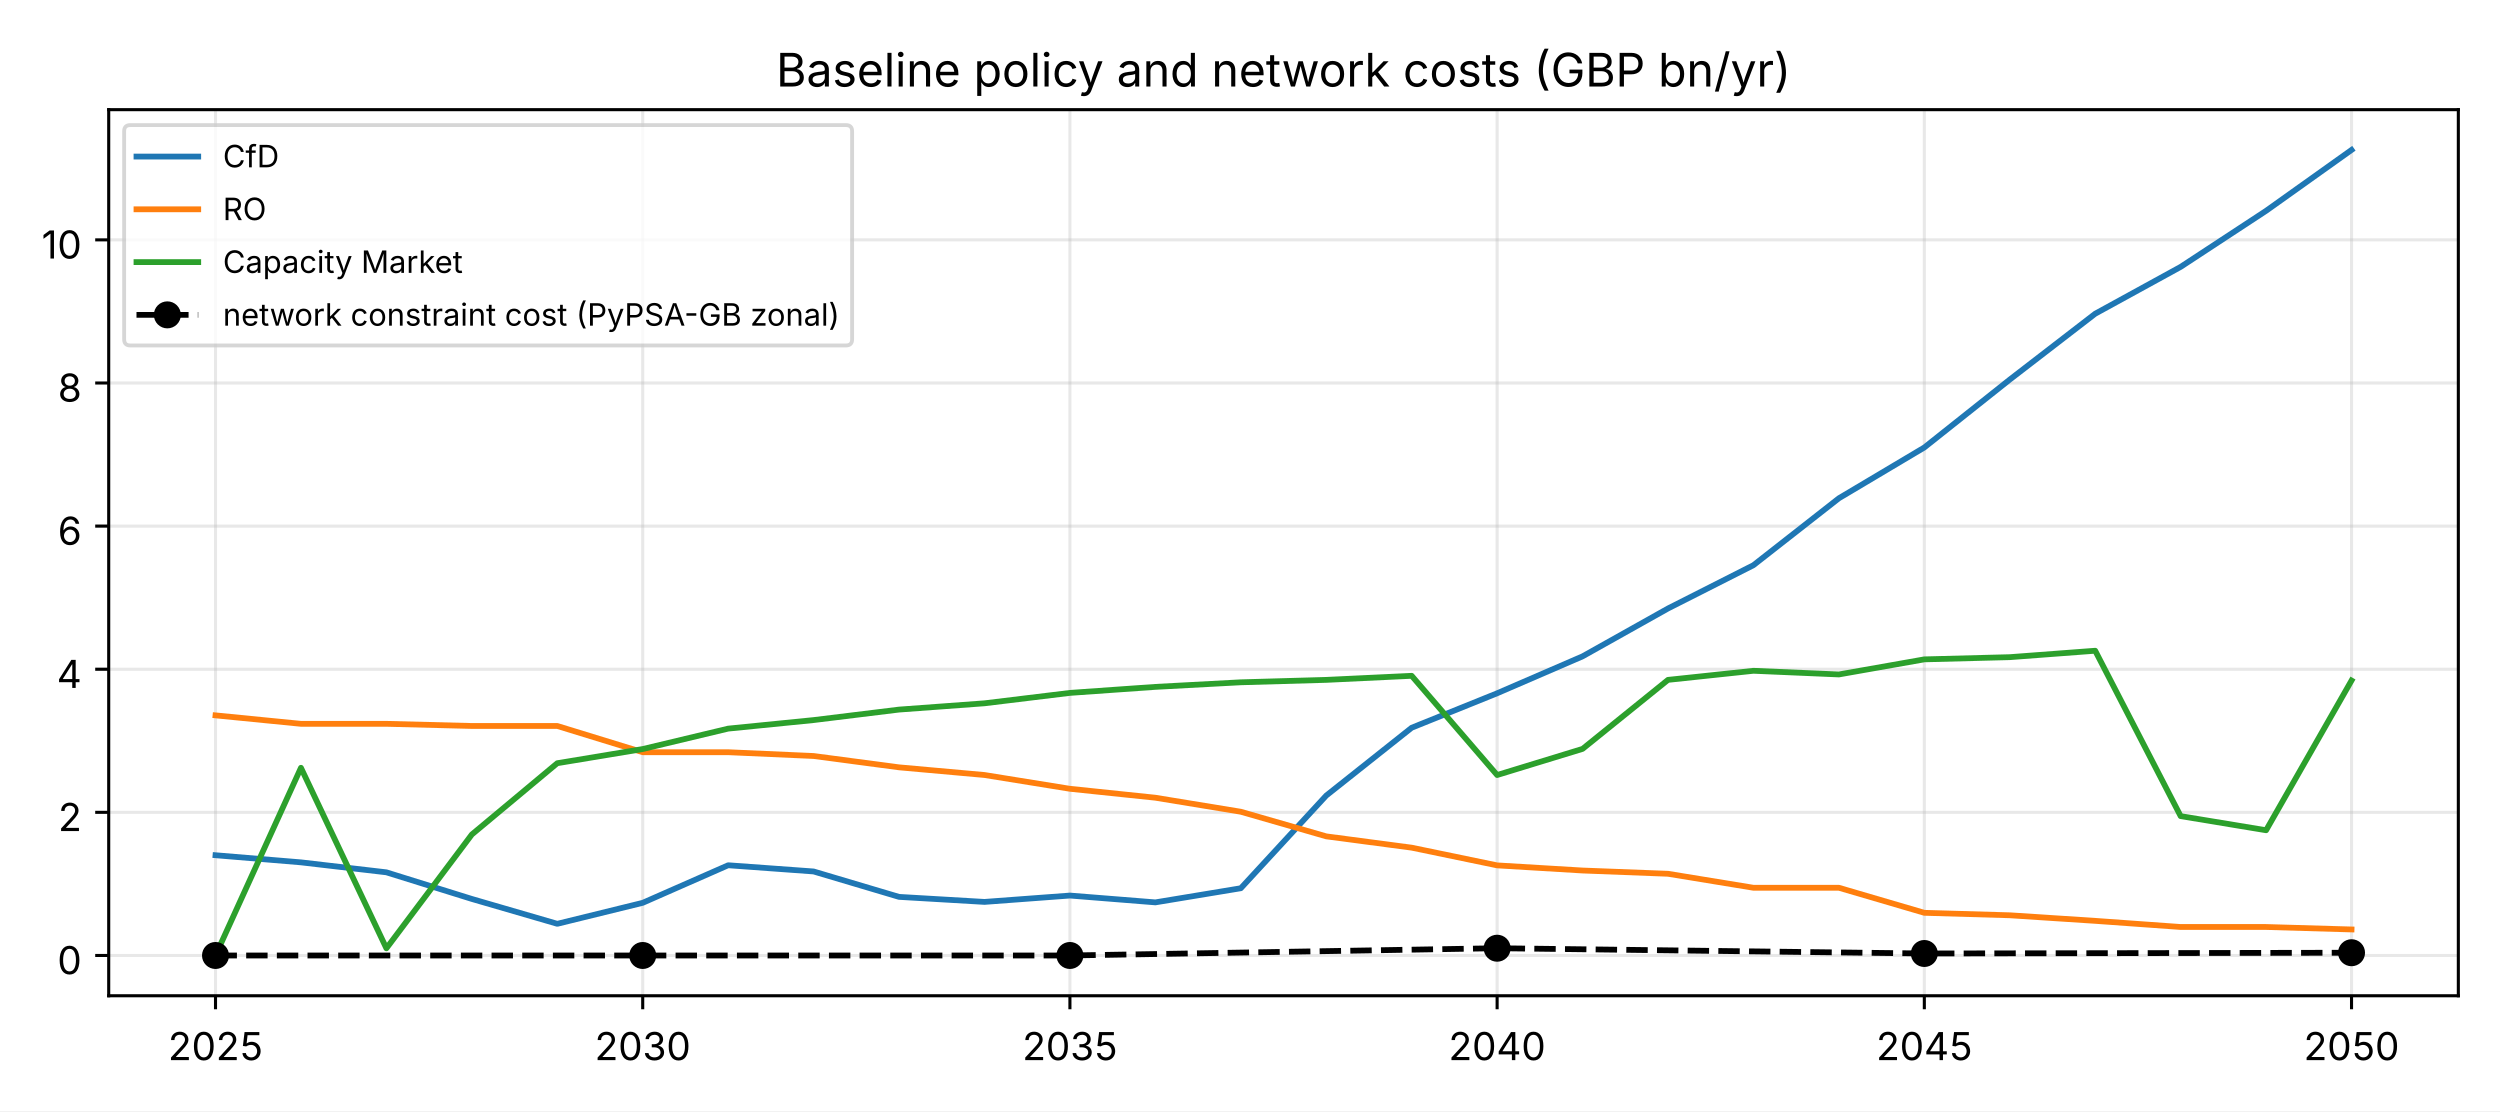
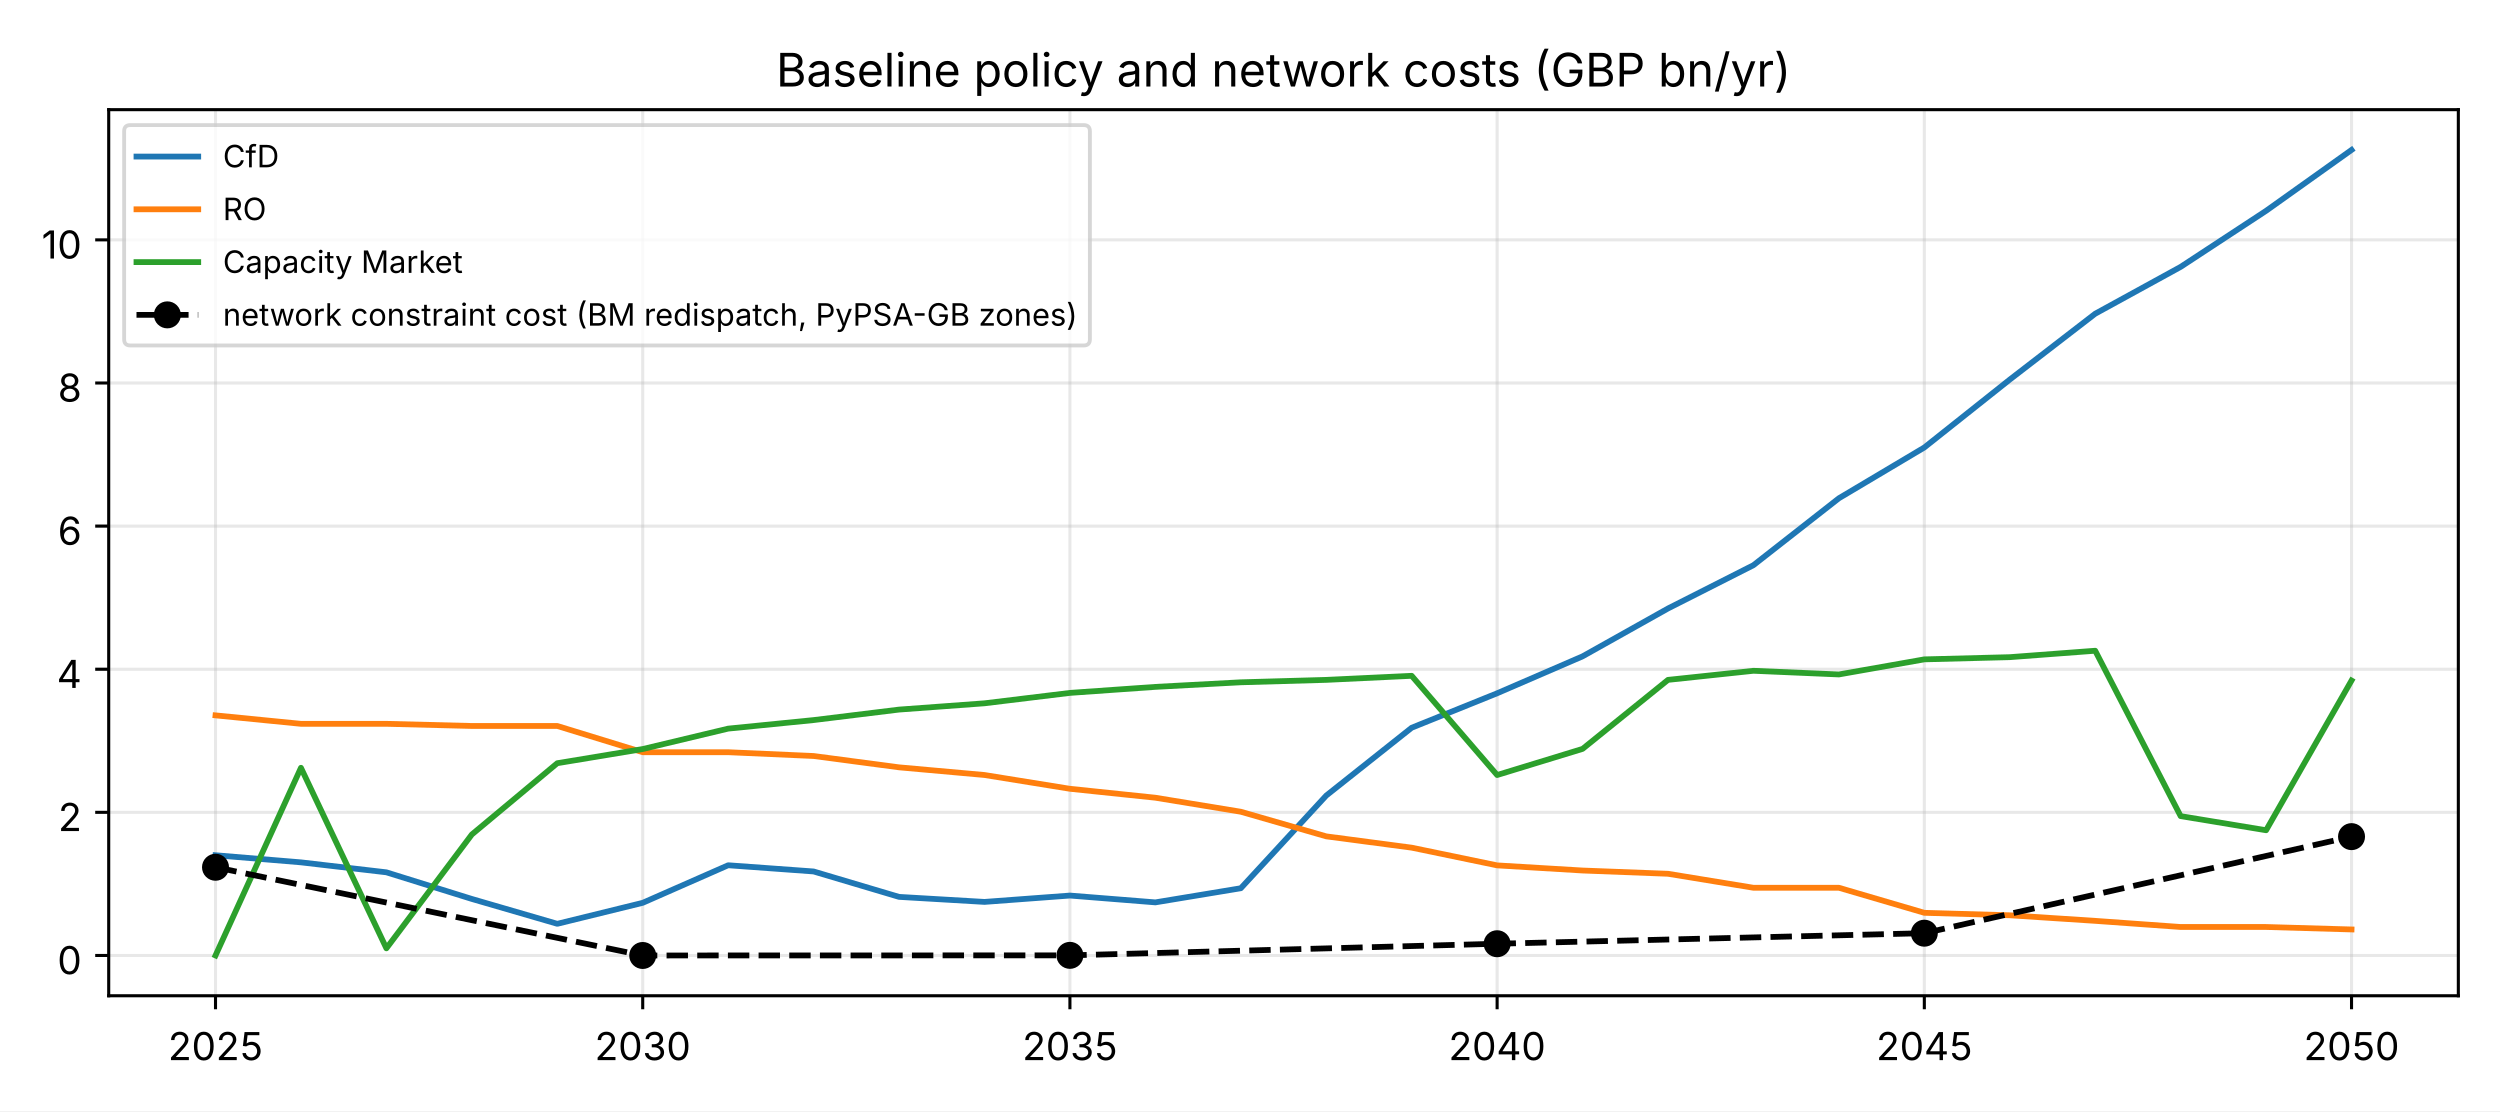
<svg xmlns="http://www.w3.org/2000/svg" xmlns:xlink="http://www.w3.org/1999/xlink" width="648pt" height="288pt" viewBox="0 0 648 288" version="1.1">
  <defs>
    <style type="text/css">*{stroke-linejoin: round; stroke-linecap: butt}</style>
  </defs>
  <g id="figure_1">
    <g id="patch_1">
      <path d="M 0 288  L 648 288  L 648 0  L 0 0  z " style="fill: #ffffff" />
    </g>
    <g id="axes_1">
      <g id="patch_2">
        <path d="M 28.178 258.1  L 637.2 258.1  L 637.2 28.425  L 28.178 28.425  z " style="fill: #ffffff" />
      </g>
      <g id="matplotlib.axis_1">
        <g id="xtick_1">
          <g id="line2d_1">
-             <path d="M 55.861 258.1  L 55.861 28.425  " clip-path="url(#p073584d813)" style="fill: none; stroke: #b0b0b0; stroke-opacity: 0.3; stroke-width: 0.8; stroke-linecap: square" />
+             <path d="M 55.861 258.1  L 55.861 28.425  " clip-path="url(#p0000a52ff1)" style="fill: none; stroke: #b0b0b0; stroke-opacity: 0.3; stroke-width: 0.8; stroke-linecap: square" />
          </g>
          <g id="line2d_2">
            <defs>
-               <path id="mc306cc731c" d="M 0 0  L 0 3.5  " style="stroke: #000000; stroke-width: 0.8" />
-             </defs>
-             <g>
-               <use xlink:href="#mc306cc731c" x="55.861" y="258.1" style="stroke: #000000; stroke-width: 0.8" />
+               <path id="mfc94b8d905" d="M 0 0  L 0 3.5  " style="stroke: #000000; stroke-width: 0.8" />
+             </defs>
+             <g>
+               <use xlink:href="#mfc94b8d905" x="55.861" y="258.1" style="stroke: #000000; stroke-width: 0.8" />
            </g>
          </g>
          <g id="text_1">
            <g transform="translate(43.56797 274.7879) scale(0.1 -0.1)">
              <defs>
                <path id="Inter-Regular-541" d="M 481 0  L 3447 0  L 3447 522  L 1300 522  L 1300 559  L 2319 1644  C 3141 2519 3369 2916 3369 3419  C 3369 4147 2778 4719 1947 4719  C 1119 4719 494 4159 494 3334  L 1063 3334  C 1063 3859 1400 4203 1931 4203  C 2428 4203 2806 3900 2806 3413  C 2806 2984 2544 2666 2028 2106  L 481 428  L 481 0  z " transform="scale(0.015625)" />
                <path id="Inter-Regular-53f" d="M 2019 -63  C 3059 -63 3656 809 3656 2325  C 3656 3834 3050 4719 2019 4719  C 988 4719 381 3834 381 2325  C 381 806 981 -63 2019 -63  z M 2019 456  C 1338 456 953 1144 953 2325  C 953 3509 1338 4203 2019 4203  C 2700 4203 3084 3513 3084 2325  C 3084 1144 2700 456 2019 456  z " transform="scale(0.015625)" />
                <path id="Inter-Regular-545" d="M 1956 -63  C 2853 -63 3509 594 3509 1488  C 3509 2388 2881 3047 2028 3047  C 1706 3047 1397 2934 1206 2775  L 1181 2775  L 1341 4134  L 3291 4134  L 3291 4656  L 841 4656  L 566 2350  L 1122 2281  C 1306 2422 1631 2525 1919 2525  C 2503 2525 2928 2078 2928 1478  C 2928 888 2519 459 1956 459  C 1488 459 1106 759 1069 1175  L 494 1175  C 525 463 1138 -63 1956 -63  z " transform="scale(0.015625)" />
              </defs>
              <use xlink:href="#Inter-Regular-541" />
              <use xlink:href="#Inter-Regular-53f" transform="translate(60.98438 0)" />
              <use xlink:href="#Inter-Regular-541" transform="translate(124.0781 0)" />
              <use xlink:href="#Inter-Regular-545" transform="translate(185.0625 0)" />
            </g>
          </g>
        </g>
        <g id="xtick_2">
          <g id="line2d_3">
-             <path d="M 166.592 258.1  L 166.592 28.425  " clip-path="url(#p073584d813)" style="fill: none; stroke: #b0b0b0; stroke-opacity: 0.3; stroke-width: 0.8; stroke-linecap: square" />
+             <path d="M 166.592 258.1  L 166.592 28.425  " clip-path="url(#p0000a52ff1)" style="fill: none; stroke: #b0b0b0; stroke-opacity: 0.3; stroke-width: 0.8; stroke-linecap: square" />
          </g>
          <g id="line2d_4">
            <g>
-               <use xlink:href="#mc306cc731c" x="166.592" y="258.1" style="stroke: #000000; stroke-width: 0.8" />
+               <use xlink:href="#mfc94b8d905" x="166.592" y="258.1" style="stroke: #000000; stroke-width: 0.8" />
            </g>
          </g>
          <g id="text_2">
            <g transform="translate(154.1453 274.7879) scale(0.1 -0.1)">
              <defs>
                <path id="Inter-Regular-543" d="M 1984 -63  C 2897 -63 3572 503 3572 1266  C 3572 1853 3225 2284 2631 2381  L 2631 2419  C 3106 2559 3403 2944 3403 3469  C 3403 4131 2872 4719 2003 4719  C 1184 4719 516 4216 491 3484  L 1063 3484  C 1081 3938 1516 4203 1991 4203  C 2497 4203 2822 3900 2822 3438  C 2822 2956 2447 2644 1903 2644  L 1525 2644  L 1525 2128  L 1903 2128  C 2594 2128 2984 1775 2984 1272  C 2984 788 2559 459 1975 459  C 1444 459 1025 731 991 1175  L 391 1175  C 422 438 1072 -63 1984 -63  z " transform="scale(0.015625)" />
              </defs>
              <use xlink:href="#Inter-Regular-541" />
              <use xlink:href="#Inter-Regular-53f" transform="translate(60.98438 0)" />
              <use xlink:href="#Inter-Regular-543" transform="translate(124.0781 0)" />
              <use xlink:href="#Inter-Regular-53f" transform="translate(185.8438 0)" />
            </g>
          </g>
        </g>
        <g id="xtick_3">
          <g id="line2d_5">
-             <path d="M 277.323 258.1  L 277.323 28.425  " clip-path="url(#p073584d813)" style="fill: none; stroke: #b0b0b0; stroke-opacity: 0.3; stroke-width: 0.8; stroke-linecap: square" />
+             <path d="M 277.323 258.1  L 277.323 28.425  " clip-path="url(#p0000a52ff1)" style="fill: none; stroke: #b0b0b0; stroke-opacity: 0.3; stroke-width: 0.8; stroke-linecap: square" />
          </g>
          <g id="line2d_6">
            <g>
-               <use xlink:href="#mc306cc731c" x="277.323" y="258.1" style="stroke: #000000; stroke-width: 0.8" />
+               <use xlink:href="#mfc94b8d905" x="277.323" y="258.1" style="stroke: #000000; stroke-width: 0.8" />
            </g>
          </g>
          <g id="text_3">
            <g transform="translate(264.9914 274.7879) scale(0.1 -0.1)">
              <use xlink:href="#Inter-Regular-541" />
              <use xlink:href="#Inter-Regular-53f" transform="translate(60.98438 0)" />
              <use xlink:href="#Inter-Regular-543" transform="translate(124.0781 0)" />
              <use xlink:href="#Inter-Regular-545" transform="translate(185.8438 0)" />
            </g>
          </g>
        </g>
        <g id="xtick_4">
          <g id="line2d_7">
-             <path d="M 388.055 258.1  L 388.055 28.425  " clip-path="url(#p073584d813)" style="fill: none; stroke: #b0b0b0; stroke-opacity: 0.3; stroke-width: 0.8; stroke-linecap: square" />
+             <path d="M 388.055 258.1  L 388.055 28.425  " clip-path="url(#p0000a52ff1)" style="fill: none; stroke: #b0b0b0; stroke-opacity: 0.3; stroke-width: 0.8; stroke-linecap: square" />
          </g>
          <g id="line2d_8">
            <g>
-               <use xlink:href="#mc306cc731c" x="388.055" y="258.1" style="stroke: #000000; stroke-width: 0.8" />
+               <use xlink:href="#mfc94b8d905" x="388.055" y="258.1" style="stroke: #000000; stroke-width: 0.8" />
            </g>
          </g>
          <g id="text_4">
            <g transform="translate(375.4664 274.7879) scale(0.1 -0.1)">
              <defs>
                <path id="Inter-Regular-544" d="M 375 947  L 2566 947  L 2566 0  L 3134 0  L 3134 947  L 3766 947  L 3766 1469  L 3134 1469  L 3134 4656  L 2413 4656  L 375 1431  L 375 947  z M 2569 1469  L 1009 1469  L 1009 1506  L 2531 3913  L 2569 3913  L 2569 1469  z " transform="scale(0.015625)" />
              </defs>
              <use xlink:href="#Inter-Regular-541" />
              <use xlink:href="#Inter-Regular-53f" transform="translate(60.98438 0)" />
              <use xlink:href="#Inter-Regular-544" transform="translate(124.0781 0)" />
              <use xlink:href="#Inter-Regular-53f" transform="translate(188.6719 0)" />
            </g>
          </g>
        </g>
        <g id="xtick_5">
          <g id="line2d_9">
-             <path d="M 498.786 258.1  L 498.786 28.425  " clip-path="url(#p073584d813)" style="fill: none; stroke: #b0b0b0; stroke-opacity: 0.3; stroke-width: 0.8; stroke-linecap: square" />
+             <path d="M 498.786 258.1  L 498.786 28.425  " clip-path="url(#p0000a52ff1)" style="fill: none; stroke: #b0b0b0; stroke-opacity: 0.3; stroke-width: 0.8; stroke-linecap: square" />
          </g>
          <g id="line2d_10">
            <g>
-               <use xlink:href="#mc306cc731c" x="498.786" y="258.1" style="stroke: #000000; stroke-width: 0.8" />
+               <use xlink:href="#mfc94b8d905" x="498.786" y="258.1" style="stroke: #000000; stroke-width: 0.8" />
            </g>
          </g>
          <g id="text_5">
            <g transform="translate(486.3125 274.7879) scale(0.1 -0.1)">
              <use xlink:href="#Inter-Regular-541" />
              <use xlink:href="#Inter-Regular-53f" transform="translate(60.98438 0)" />
              <use xlink:href="#Inter-Regular-544" transform="translate(124.0781 0)" />
              <use xlink:href="#Inter-Regular-545" transform="translate(188.6719 0)" />
            </g>
          </g>
        </g>
        <g id="xtick_6">
          <g id="line2d_11">
-             <path d="M 609.517 258.1  L 609.517 28.425  " clip-path="url(#p073584d813)" style="fill: none; stroke: #b0b0b0; stroke-opacity: 0.3; stroke-width: 0.8; stroke-linecap: square" />
+             <path d="M 609.517 258.1  L 609.517 28.425  " clip-path="url(#p0000a52ff1)" style="fill: none; stroke: #b0b0b0; stroke-opacity: 0.3; stroke-width: 0.8; stroke-linecap: square" />
          </g>
          <g id="line2d_12">
            <g>
-               <use xlink:href="#mc306cc731c" x="609.517" y="258.1" style="stroke: #000000; stroke-width: 0.8" />
+               <use xlink:href="#mfc94b8d905" x="609.517" y="258.1" style="stroke: #000000; stroke-width: 0.8" />
            </g>
          </g>
          <g id="text_6">
            <g transform="translate(597.1187 274.7879) scale(0.1 -0.1)">
              <use xlink:href="#Inter-Regular-541" />
              <use xlink:href="#Inter-Regular-53f" transform="translate(60.98438 0)" />
              <use xlink:href="#Inter-Regular-545" transform="translate(124.0781 0)" />
              <use xlink:href="#Inter-Regular-53f" transform="translate(184.875 0)" />
            </g>
          </g>
        </g>
      </g>
      <g id="matplotlib.axis_2">
        <g id="ytick_1">
          <g id="line2d_13">
-             <path d="M 28.178 247.661  L 637.2 247.661  " clip-path="url(#p073584d813)" style="fill: none; stroke: #b0b0b0; stroke-opacity: 0.3; stroke-width: 0.8; stroke-linecap: square" />
+             <path d="M 28.178 247.661  L 637.2 247.661  " clip-path="url(#p0000a52ff1)" style="fill: none; stroke: #b0b0b0; stroke-opacity: 0.3; stroke-width: 0.8; stroke-linecap: square" />
          </g>
          <g id="line2d_14">
            <defs>
-               <path id="mdaa71dd3d9" d="M 0 0  L -3.5 0  " style="stroke: #000000; stroke-width: 0.8" />
-             </defs>
-             <g>
-               <use xlink:href="#mdaa71dd3d9" x="28.178" y="247.661" style="stroke: #000000; stroke-width: 0.8" />
+               <path id="mfb0903b634" d="M 0 0  L -3.5 0  " style="stroke: #000000; stroke-width: 0.8" />
+             </defs>
+             <g>
+               <use xlink:href="#mfb0903b634" x="28.178" y="247.661" style="stroke: #000000; stroke-width: 0.8" />
            </g>
          </g>
          <g id="text_7">
            <g transform="translate(14.86875 252.5043) scale(0.1 -0.1)">
              <use xlink:href="#Inter-Regular-53f" />
            </g>
          </g>
        </g>
        <g id="ytick_2">
          <g id="line2d_15">
-             <path d="M 28.178 210.563  L 637.2 210.563  " clip-path="url(#p073584d813)" style="fill: none; stroke: #b0b0b0; stroke-opacity: 0.3; stroke-width: 0.8; stroke-linecap: square" />
+             <path d="M 28.178 210.563  L 637.2 210.563  " clip-path="url(#p0000a52ff1)" style="fill: none; stroke: #b0b0b0; stroke-opacity: 0.3; stroke-width: 0.8; stroke-linecap: square" />
          </g>
          <g id="line2d_16">
            <g>
-               <use xlink:href="#mdaa71dd3d9" x="28.178" y="210.563" style="stroke: #000000; stroke-width: 0.8" />
+               <use xlink:href="#mfb0903b634" x="28.178" y="210.563" style="stroke: #000000; stroke-width: 0.8" />
            </g>
          </g>
          <g id="text_8">
            <g transform="translate(15.07969 215.4066) scale(0.1 -0.1)">
              <use xlink:href="#Inter-Regular-541" />
            </g>
          </g>
        </g>
        <g id="ytick_3">
          <g id="line2d_17">
-             <path d="M 28.178 173.465  L 637.2 173.465  " clip-path="url(#p073584d813)" style="fill: none; stroke: #b0b0b0; stroke-opacity: 0.3; stroke-width: 0.8; stroke-linecap: square" />
+             <path d="M 28.178 173.465  L 637.2 173.465  " clip-path="url(#p0000a52ff1)" style="fill: none; stroke: #b0b0b0; stroke-opacity: 0.3; stroke-width: 0.8; stroke-linecap: square" />
          </g>
          <g id="line2d_18">
            <g>
-               <use xlink:href="#mdaa71dd3d9" x="28.178" y="173.465" style="stroke: #000000; stroke-width: 0.8" />
+               <use xlink:href="#mfb0903b634" x="28.178" y="173.465" style="stroke: #000000; stroke-width: 0.8" />
            </g>
          </g>
          <g id="text_9">
            <g transform="translate(14.71875 178.3089) scale(0.1 -0.1)">
              <use xlink:href="#Inter-Regular-544" />
            </g>
          </g>
        </g>
        <g id="ytick_4">
          <g id="line2d_19">
-             <path d="M 28.178 136.367  L 637.2 136.367  " clip-path="url(#p073584d813)" style="fill: none; stroke: #b0b0b0; stroke-opacity: 0.3; stroke-width: 0.8; stroke-linecap: square" />
+             <path d="M 28.178 136.367  L 637.2 136.367  " clip-path="url(#p0000a52ff1)" style="fill: none; stroke: #b0b0b0; stroke-opacity: 0.3; stroke-width: 0.8; stroke-linecap: square" />
          </g>
          <g id="line2d_20">
            <g>
-               <use xlink:href="#mdaa71dd3d9" x="28.178" y="136.367" style="stroke: #000000; stroke-width: 0.8" />
+               <use xlink:href="#mfb0903b634" x="28.178" y="136.367" style="stroke: #000000; stroke-width: 0.8" />
            </g>
          </g>
          <g id="text_10">
            <g transform="translate(14.97656 141.2112) scale(0.1 -0.1)">
              <defs>
                <path id="Inter-Regular-547" d="M 2019 -63  C 2969 -63 3588 634 3588 1503  C 3588 2403 2925 3044 2128 3044  C 1644 3044 1231 2813 981 2425  L 944 2425  C 944 3544 1375 4194 2091 4194  C 2575 4194 2866 3888 2969 3484  L 3550 3484  C 3438 4216 2872 4719 2091 4719  C 1034 4719 381 3788 381 2150  C 381 434 1241 -63 2019 -63  z M 2019 459  C 1447 459 1028 947 1028 1497  C 1028 2041 1469 2528 2034 2528  C 2597 2528 3013 2072 3013 1503  C 3013 922 2578 459 2019 459  z " transform="scale(0.015625)" />
              </defs>
              <use xlink:href="#Inter-Regular-547" />
            </g>
          </g>
        </g>
        <g id="ytick_5">
          <g id="line2d_21">
-             <path d="M 28.178 99.27  L 637.2 99.27  " clip-path="url(#p073584d813)" style="fill: none; stroke: #b0b0b0; stroke-opacity: 0.3; stroke-width: 0.8; stroke-linecap: square" />
+             <path d="M 28.178 99.27  L 637.2 99.27  " clip-path="url(#p0000a52ff1)" style="fill: none; stroke: #b0b0b0; stroke-opacity: 0.3; stroke-width: 0.8; stroke-linecap: square" />
          </g>
          <g id="line2d_22">
            <g>
-               <use xlink:href="#mdaa71dd3d9" x="28.178" y="99.27" style="stroke: #000000; stroke-width: 0.8" />
+               <use xlink:href="#mfb0903b634" x="28.178" y="99.27" style="stroke: #000000; stroke-width: 0.8" />
            </g>
          </g>
          <g id="text_11">
            <g transform="translate(14.99219 104.1135) scale(0.1 -0.1)">
              <defs>
                <path id="Inter-Regular-549" d="M 1978 -63  C 2916 -63 3578 478 3578 1238  C 3578 1825 3175 2325 2669 2419  L 2669 2444  C 3109 2559 3403 2988 3403 3481  C 3403 4191 2794 4719 1978 4719  C 1150 4719 550 4191 550 3481  C 550 2988 838 2559 1291 2444  L 1291 2419  C 769 2325 381 1825 381 1238  C 381 478 1031 -63 1978 -63  z M 1978 453  C 1350 453 966 775 966 1269  C 966 1784 1391 2153 1978 2153  C 2553 2153 2984 1784 2984 1269  C 2984 775 2594 453 1978 453  z M 1978 2650  C 1475 2650 1125 2966 1125 3438  C 1125 3903 1463 4206 1978 4206  C 2484 4206 2828 3903 2828 3438  C 2828 2966 2469 2650 1978 2650  z " transform="scale(0.015625)" />
              </defs>
              <use xlink:href="#Inter-Regular-549" />
            </g>
          </g>
        </g>
        <g id="ytick_6">
          <g id="line2d_23">
-             <path d="M 28.178 62.172  L 637.2 62.172  " clip-path="url(#p073584d813)" style="fill: none; stroke: #b0b0b0; stroke-opacity: 0.3; stroke-width: 0.8; stroke-linecap: square" />
+             <path d="M 28.178 62.172  L 637.2 62.172  " clip-path="url(#p0000a52ff1)" style="fill: none; stroke: #b0b0b0; stroke-opacity: 0.3; stroke-width: 0.8; stroke-linecap: square" />
          </g>
          <g id="line2d_24">
            <g>
-               <use xlink:href="#mdaa71dd3d9" x="28.178" y="62.172" style="stroke: #000000; stroke-width: 0.8" />
+               <use xlink:href="#mfb0903b634" x="28.178" y="62.172" style="stroke: #000000; stroke-width: 0.8" />
            </g>
          </g>
          <g id="text_12">
            <g transform="translate(10.80156 67.01576) scale(0.1 -0.1)">
              <defs>
                <path id="Inter-Regular-540" d="M 2041 4656  L 1313 4656  L 300 3909  L 300 3272  L 1425 4106  L 1456 4106  L 1456 0  L 2041 0  L 2041 4656  z " transform="scale(0.015625)" />
              </defs>
              <use xlink:href="#Inter-Regular-540" />
              <use xlink:href="#Inter-Regular-53f" transform="translate(40.67188 0)" />
            </g>
          </g>
        </g>
      </g>
      <g id="line2d_25">
-         <path d="M 55.861 221.676  L 78.007 223.523  L 100.153 226.104  L 122.3 233.008  L 144.446 239.451  L 166.592 234.011  L 188.738 224.274  L 210.885 225.884  L 233.031 232.471  L 255.177 233.775  L 277.323 232.127  L 299.47 233.896  L 321.616 230.232  L 343.762 206.209  L 365.908 188.628  L 388.055 179.695  L 410.201 170.124  L 432.347 157.716  L 454.493 146.497  L 476.64 129.152  L 498.786 115.983  L 520.932 98.387  L 543.078 81.316  L 565.225 69.174  L 587.371 54.643  L 609.517 38.865  " clip-path="url(#p073584d813)" style="fill: none; stroke: #1f77b4; stroke-width: 1.5; stroke-linecap: square" />
+         <path d="M 55.861 221.676  L 78.007 223.523  L 100.153 226.104  L 122.3 233.008  L 144.446 239.451  L 166.592 234.011  L 188.738 224.274  L 210.885 225.884  L 233.031 232.471  L 255.177 233.775  L 277.323 232.127  L 299.47 233.896  L 321.616 230.232  L 343.762 206.209  L 365.908 188.628  L 388.055 179.695  L 410.201 170.124  L 432.347 157.716  L 454.493 146.497  L 476.64 129.152  L 498.786 115.983  L 520.932 98.387  L 543.078 81.316  L 565.225 69.174  L 587.371 54.643  L 609.517 38.865  " clip-path="url(#p0000a52ff1)" style="fill: none; stroke: #1f77b4; stroke-width: 1.5; stroke-linecap: square" />
      </g>
      <g id="line2d_26">
-         <path d="M 55.861 185.424  L 78.007 187.615  L 100.153 187.615  L 122.3 188.172  L 144.446 188.172  L 166.592 194.975  L 188.738 194.975  L 210.885 195.956  L 233.031 198.893  L 255.177 200.881  L 277.323 204.454  L 299.47 206.769  L 321.616 210.403  L 343.762 216.784  L 365.908 219.716  L 388.055 224.306  L 410.201 225.638  L 432.347 226.483  L 454.493 230.109  L 476.64 230.109  L 498.786 236.602  L 520.932 237.241  L 543.078 238.687  L 565.225 240.276  L 587.371 240.276  L 609.517 240.915  " clip-path="url(#p073584d813)" style="fill: none; stroke: #ff7f0e; stroke-width: 1.5; stroke-linecap: square" />
+         <path d="M 55.861 185.424  L 78.007 187.615  L 100.153 187.615  L 122.3 188.172  L 144.446 188.172  L 166.592 194.975  L 188.738 194.975  L 210.885 195.956  L 233.031 198.893  L 255.177 200.881  L 277.323 204.454  L 299.47 206.769  L 321.616 210.403  L 343.762 216.784  L 365.908 219.716  L 388.055 224.306  L 410.201 225.638  L 432.347 226.483  L 454.493 230.109  L 476.64 230.109  L 498.786 236.602  L 520.932 237.241  L 543.078 238.687  L 565.225 240.276  L 587.371 240.276  L 609.517 240.915  " clip-path="url(#p0000a52ff1)" style="fill: none; stroke: #ff7f0e; stroke-width: 1.5; stroke-linecap: square" />
      </g>
      <g id="line2d_27">
-         <path d="M 55.861 247.661  L 78.007 199.013  L 100.153 245.808  L 122.3 216.298  L 144.446 197.823  L 166.592 194.151  L 188.738 188.859  L 210.885 186.643  L 233.031 183.924  L 255.177 182.296  L 277.323 179.599  L 299.47 178.038  L 321.616 176.851  L 343.762 176.225  L 365.908 175.172  L 388.055 200.887  L 410.201 194.109  L 432.347 176.223  L 454.493 173.869  L 476.64 174.817  L 498.786 170.906  L 520.932 170.337  L 543.078 168.671  L 565.225 211.541  L 587.371 215.201  L 609.517 176.395  " clip-path="url(#p073584d813)" style="fill: none; stroke: #2ca02c; stroke-width: 1.5; stroke-linecap: square" />
+         <path d="M 55.861 247.661  L 78.007 199.013  L 100.153 245.808  L 122.3 216.298  L 144.446 197.823  L 166.592 194.151  L 188.738 188.859  L 210.885 186.643  L 233.031 183.924  L 255.177 182.296  L 277.323 179.599  L 299.47 178.038  L 321.616 176.851  L 343.762 176.225  L 365.908 175.172  L 388.055 200.887  L 410.201 194.109  L 432.347 176.223  L 454.493 173.869  L 476.64 174.817  L 498.786 170.906  L 520.932 170.337  L 543.078 168.671  L 565.225 211.541  L 587.371 215.201  L 609.517 176.395  " clip-path="url(#p0000a52ff1)" style="fill: none; stroke: #2ca02c; stroke-width: 1.5; stroke-linecap: square" />
      </g>
      <g id="line2d_28">
-         <path d="M 55.861 247.661  L 166.592 247.661  L 277.323 247.661  L 388.055 245.779  L 498.786 247.144  L 609.517 246.948  " clip-path="url(#p073584d813)" style="fill: none; stroke-dasharray: 5.55,2.4; stroke-dashoffset: 0; stroke: #000000; stroke-width: 1.5" />
+         <path d="M 55.861 224.793  L 166.592 247.661  L 277.323 247.628  L 388.055 244.616  L 498.786 241.884  L 609.517 216.854  " clip-path="url(#p0000a52ff1)" style="fill: none; stroke-dasharray: 5.55,2.4; stroke-dashoffset: 0; stroke: #000000; stroke-width: 1.5" />
        <defs>
-           <path id="m38bc1d96b9" d="M 0 3  C 0.796 3 1.559 2.684 2.121 2.121  C 2.684 1.559 3 0.796 3 0  C 3 -0.796 2.684 -1.559 2.121 -2.121  C 1.559 -2.684 0.796 -3 0 -3  C -0.796 -3 -1.559 -2.684 -2.121 -2.121  C -2.684 -1.559 -3 -0.796 -3 0  C -3 0.796 -2.684 1.559 -2.121 2.121  C -1.559 2.684 -0.796 3 0 3  z " style="stroke: #000000" />
+           <path id="m8884b31f39" d="M 0 3  C 0.796 3 1.559 2.684 2.121 2.121  C 2.684 1.559 3 0.796 3 0  C 3 -0.796 2.684 -1.559 2.121 -2.121  C 1.559 -2.684 0.796 -3 0 -3  C -0.796 -3 -1.559 -2.684 -2.121 -2.121  C -2.684 -1.559 -3 -0.796 -3 0  C -3 0.796 -2.684 1.559 -2.121 2.121  C -1.559 2.684 -0.796 3 0 3  z " style="stroke: #000000" />
        </defs>
-         <g clip-path="url(#p073584d813)">
-           <use xlink:href="#m38bc1d96b9" x="55.861" y="247.661" style="stroke: #000000" />
-           <use xlink:href="#m38bc1d96b9" x="166.592" y="247.661" style="stroke: #000000" />
-           <use xlink:href="#m38bc1d96b9" x="277.323" y="247.661" style="stroke: #000000" />
-           <use xlink:href="#m38bc1d96b9" x="388.055" y="245.779" style="stroke: #000000" />
-           <use xlink:href="#m38bc1d96b9" x="498.786" y="247.144" style="stroke: #000000" />
-           <use xlink:href="#m38bc1d96b9" x="609.517" y="246.948" style="stroke: #000000" />
+         <g clip-path="url(#p0000a52ff1)">
+           <use xlink:href="#m8884b31f39" x="55.861" y="224.793" style="stroke: #000000" />
+           <use xlink:href="#m8884b31f39" x="166.592" y="247.661" style="stroke: #000000" />
+           <use xlink:href="#m8884b31f39" x="277.323" y="247.628" style="stroke: #000000" />
+           <use xlink:href="#m8884b31f39" x="388.055" y="244.616" style="stroke: #000000" />
+           <use xlink:href="#m8884b31f39" x="498.786" y="241.884" style="stroke: #000000" />
+           <use xlink:href="#m8884b31f39" x="609.517" y="216.854" style="stroke: #000000" />
        </g>
      </g>
      <g id="patch_3">
        <path d="M 28.178 258.1  L 28.178 28.425  " style="fill: none; stroke: #000000; stroke-width: 0.8; stroke-linejoin: miter; stroke-linecap: square" />
      </g>
      <g id="patch_4">
        <path d="M 637.2 258.1  L 637.2 28.425  " style="fill: none; stroke: #000000; stroke-width: 0.8; stroke-linejoin: miter; stroke-linecap: square" />
      </g>
      <g id="patch_5">
        <path d="M 28.178 258.1  L 637.2 258.1  " style="fill: none; stroke: #000000; stroke-width: 0.8; stroke-linejoin: miter; stroke-linecap: square" />
      </g>
      <g id="patch_6">
        <path d="M 28.178 28.425  L 637.2 28.425  " style="fill: none; stroke: #000000; stroke-width: 0.8; stroke-linejoin: miter; stroke-linecap: square" />
      </g>
      <g id="text_13">
        <g transform="translate(201.1794 22.425) scale(0.12 -0.12)">
          <defs>
            <path id="Inter-Regular-41" d="M 563 0  L 2266 0  C 3363 0 3825 538 3825 1241  C 3825 1972 3316 2372 2881 2400  L 2881 2444  C 3288 2553 3644 2825 3644 3422  C 3644 4103 3184 4656 2213 4656  L 563 4656  L 563 0  z M 1156 525  L 1156 2113  L 2281 2113  C 2878 2113 3253 1713 3253 1247  C 3253 844 2975 525 2250 525  L 1156 525  z M 1156 2613  L 1156 4131  L 2200 4131  C 2803 4131 3075 3813 3075 3409  C 3075 2928 2681 2613 2181 2613  L 1156 2613  z " transform="scale(0.015625)" />
            <path id="Inter-Regular-1fc" d="M 1472 -81  C 2063 -81 2391 228 2509 475  L 2547 475  L 2547 0  L 3100 0  L 3100 2303  C 3100 3394 2259 3538 1791 3538  C 1250 3538 650 3344 381 2709  L 922 2531  C 1031 2775 1303 3044 1806 3044  C 2291 3044 2538 2794 2538 2359  L 2538 2341  C 2538 2081 2263 2100 1641 2022  C 994 1941 281 1794 281 994  C 281 306 809 -81 1472 -81  z M 1569 416  C 1150 416 847 603 847 966  C 847 1363 1206 1494 1616 1547  C 1831 1575 2444 1638 2538 1747  L 2538 1263  C 2538 834 2191 416 1569 416  z " transform="scale(0.015625)" />
            <path id="Inter-Regular-369" d="M 1681 -75  C 2500 -75 3059 372 3059 984  C 3059 1463 2763 1778 2128 1928  L 1600 2053  C 1191 2150 1013 2294 1013 2553  C 1013 2844 1325 3059 1741 3059  C 2191 3059 2388 2816 2484 2566  L 2994 2697  C 2834 3188 2456 3538 1738 3538  C 994 3538 444 3119 444 2519  C 444 2028 747 1716 1381 1566  L 1963 1428  C 2306 1347 2475 1188 2475 947  C 2475 659 2163 419 1675 419  C 1256 419 972 591 872 975  L 338 847  C 463 244 963 -75 1681 -75  z " transform="scale(0.015625)" />
            <path id="Inter-Regular-267" d="M 1963 -75  C 2678 -75 3200 284 3363 813  L 2819 963  C 2688 606 2378 425 1966 425  C 1347 425 922 825 894 1556  L 3419 1556  L 3419 1791  C 3419 3081 2638 3538 1897 3538  C 944 3538 325 2791 325 1719  C 325 644 950 -75 1963 -75  z M 897 2031  C 931 2566 1297 3038 1897 3038  C 2472 3038 2794 2625 2847 2031  L 897 2031  z " transform="scale(0.015625)" />
            <path id="Inter-Regular-2e2" d="M 1056 4656  L 494 4656  L 494 0  L 1056 0  L 1056 4656  z " transform="scale(0.015625)" />
            <path id="Inter-Regular-2b2" d="M 494 0  L 1056 0  L 1056 3494  L 494 3494  L 494 0  z M 778 4066  C 994 4066 1172 4231 1172 4438  C 1172 4644 994 4809 778 4809  C 566 4809 388 4644 388 4438  C 388 4231 566 4066 778 4066  z " transform="scale(0.015625)" />
            <path id="Inter-Regular-307" d="M 1056 2094  C 1056 2691 1434 3031 1938 3031  C 2425 3031 2725 2709 2725 2172  L 2725 0  L 3288 0  L 3288 2219  C 3288 3103 2813 3538 2106 3538  C 1638 3538 1263 3341 1038 2847  L 1034 3494  L 494 3494  L 494 0  L 1056 0  L 1056 2094  z " transform="scale(0.015625)" />
            <path id="Inter-Regular-6eb" transform="scale(0.015625)" />
            <path id="Inter-Regular-34d" d="M 494 -1306  L 1056 -1306  L 1056 541  L 1100 541  C 1216 347 1450 -75 2116 -75  C 2988 -75 3594 625 3594 1738  C 3594 2844 2984 3538 2113 3538  C 1431 3538 1216 3119 1100 2934  L 1038 2934  L 1038 3494  L 494 3494  L 494 -1306  z M 2031 428  C 1397 428 1050 966 1050 1744  C 1050 2516 1388 3034 2031 3034  C 2694 3034 3022 2469 3022 1744  C 3022 1009 2684 428 2031 428  z " transform="scale(0.015625)" />
            <path id="Inter-Regular-318" d="M 1916 -75  C 2869 -75 3513 647 3513 1725  C 3513 2819 2869 3538 1916 3538  C 966 3538 325 2819 325 1725  C 325 647 966 -75 1916 -75  z M 1916 428  C 1219 428 897 1038 897 1725  C 897 2422 1219 3034 1916 3034  C 2622 3034 2944 2419 2944 1725  C 2944 1038 2622 428 1916 428  z " transform="scale(0.015625)" />
            <path id="Inter-Regular-24b" d="M 1916 -75  C 2600 -75 3156 297 3344 919  L 2806 1072  C 2703 694 2384 428 1916 428  C 1219 428 897 1038 897 1725  C 897 2422 1219 3034 1916 3034  C 2375 3034 2688 2778 2791 2419  L 3331 2572  C 3141 3181 2591 3538 1916 3538  C 966 3538 325 2819 325 1725  C 325 647 966 -75 1916 -75  z " transform="scale(0.015625)" />
            <path id="Inter-Regular-3e8" d="M 438 -1266  C 497 -1294 650 -1331 850 -1331  C 1344 -1331 1681 -1078 1894 -522  L 3428 3494  L 2816 3494  L 2066 1422  C 1956 1119 1875 816 1797 525  C 1716 816 1638 1116 1528 1422  L 784 3494  L 169 3494  L 1503 -19  L 1403 -309  C 1231 -809 984 -884 641 -794  L 581 -778  L 438 -1266  z " transform="scale(0.015625)" />
            <path id="Inter-Regular-256" d="M 1803 -75  C 2469 -75 2703 347 2819 541  L 2881 541  L 2881 0  L 3425 0  L 3425 4656  L 2863 4656  L 2863 2934  L 2819 2934  C 2703 3119 2488 3538 1806 3538  C 934 3538 325 2844 325 1738  C 325 625 931 -75 1803 -75  z M 1888 428  C 1234 428 897 1009 897 1744  C 897 2469 1225 3034 1888 3034  C 2531 3034 2869 2516 2869 1744  C 2869 966 2522 428 1888 428  z " transform="scale(0.015625)" />
            <path id="Inter-Regular-37b" d="M 1869 3494  L 1150 3494  L 1150 4325  L 588 4325  L 588 3494  L 63 3494  L 63 3013  L 588 3013  L 588 863  C 588 291 944 -44 1547 -44  C 1691 -44 1850 -22 1966 19  L 1850 494  C 1756 475 1634 456 1563 456  C 1266 456 1150 594 1150 906  L 1150 3013  L 1869 3013  L 1869 3494  z " transform="scale(0.015625)" />
            <path id="Inter-Regular-3da" d="M 1278 0  L 1838 0  L 2291 1581  C 2403 1972 2513 2409 2619 2853  C 2725 2406 2831 1981 2947 1581  L 3400 0  L 3959 0  L 5019 3494  L 4422 3494  L 3997 1969  C 3891 1588 3775 1147 3659 613  C 3550 1153 3438 1597 3338 1969  L 2925 3494  L 2325 3494  L 1906 1969  C 1800 1581 1688 1134 1575 603  C 1459 1159 1341 1603 1241 1969  L 816 3494  L 219 3494  L 1278 0  z " transform="scale(0.015625)" />
            <path id="Inter-Regular-356" d="M 494 0  L 1056 0  L 1056 2188  C 1056 2659 1425 3000 1928 3000  C 2078 3000 2231 2975 2266 2969  L 2266 3534  C 2200 3538 2063 3544 1981 3544  C 1566 3544 1203 3309 1075 2956  L 1038 2956  L 1038 3494  L 494 3494  L 494 0  z " transform="scale(0.015625)" />
            <path id="Inter-Regular-2d9" d="M 494 0  L 1056 0  L 1056 1288  L 1425 1634  L 2703 0  L 3425 0  L 1853 1994  L 3316 3494  L 2619 3494  L 1125 1953  L 1056 1953  L 1056 4656  L 494 4656  L 494 0  z " transform="scale(0.015625)" />
            <path id="Inter-Regular-5a8" d="M 681 2191  C 681 1278 956 325 1488 -578  L 2034 -578  C 1497 531 1253 1363 1253 2191  C 1253 3103 1550 4250 2034 5234  L 1488 5234  C 1019 4463 681 3206 681 2191  z " transform="scale(0.015625)" />
            <path id="Inter-Regular-8d" d="M 2466 -63  C 3575 -63 4375 675 4375 1831  L 4375 2341  L 2588 2341  L 2588 1822  L 3794 1822  C 3778 1003 3244 488 2466 488  C 1609 488 959 1138 959 2325  C 959 3522 1613 4169 2431 4169  C 3091 4169 3538 3794 3728 3197  L 4341 3197  C 4172 4100 3413 4719 2428 4719  C 1234 4719 381 3803 381 2325  C 381 853 1222 -63 2466 -63  z " transform="scale(0.015625)" />
            <path id="Inter-Regular-178" d="M 563 0  L 1156 0  L 1156 1684  L 2159 1684  C 3244 1684 3744 2344 3744 3175  C 3744 4003 3244 4656 2156 4656  L 563 4656  L 563 0  z M 1156 2206  L 1156 4134  L 2125 4134  C 2869 4134 3153 3725 3153 3175  C 3153 2622 2869 2206 2131 2206  L 1156 2206  z " transform="scale(0.015625)" />
            <path id="Inter-Regular-243" d="M 2116 -75  C 2988 -75 3594 625 3594 1738  C 3594 2844 2984 3538 2113 3538  C 1431 3538 1216 3119 1100 2934  L 1056 2934  L 1056 4656  L 494 4656  L 494 0  L 1038 0  L 1038 541  L 1100 541  C 1216 347 1450 -75 2116 -75  z M 2031 428  C 1397 428 1050 966 1050 1744  C 1050 2516 1388 3034 2031 3034  C 2694 3034 3022 2469 3022 1744  C 3022 1009 2684 428 2031 428  z " transform="scale(0.015625)" />
            <path id="Inter-Regular-5b1" d="M 2163 4875  L 1644 4875  L 144 -700  L 663 -700  L 2163 4875  z " transform="scale(0.015625)" />
            <path id="Inter-Regular-5a0" d="M 300 -872  L 847 -872  C 1369 16 1653 969 1653 1897  C 1653 2909 1316 4172 847 4941  L 300 4941  C 784 3956 1081 2809 1081 1897  C 1081 1094 853 269 300 -872  z " transform="scale(0.015625)" />
          </defs>
          <use xlink:href="#Inter-Regular-41" />
          <use xlink:href="#Inter-Regular-1fc" transform="translate(65.4375 0)" />
          <use xlink:href="#Inter-Regular-369" transform="translate(121.5938 0)" />
          <use xlink:href="#Inter-Regular-267" transform="translate(174.375 0)" />
          <use xlink:href="#Inter-Regular-2e2" transform="translate(232.6719 0)" />
          <use xlink:href="#Inter-Regular-2b2" transform="translate(256.8906 0)" />
          <use xlink:href="#Inter-Regular-307" transform="translate(281.1094 0)" />
          <use xlink:href="#Inter-Regular-267" transform="translate(340.1875 0)" />
          <use xlink:href="#Inter-Regular-6eb" transform="translate(398.4844 0)" />
          <use xlink:href="#Inter-Regular-34d" transform="translate(426.6094 0)" />
          <use xlink:href="#Inter-Regular-318" transform="translate(487.8438 0)" />
          <use xlink:href="#Inter-Regular-2e2" transform="translate(547.8125 0)" />
          <use xlink:href="#Inter-Regular-2b2" transform="translate(572.0312 0)" />
          <use xlink:href="#Inter-Regular-24b" transform="translate(596.25 0)" />
          <use xlink:href="#Inter-Regular-3e8" transform="translate(651.4219 0)" />
          <use xlink:href="#Inter-Regular-6eb" transform="translate(707.625 0)" />
          <use xlink:href="#Inter-Regular-1fc" transform="translate(735.75 0)" />
          <use xlink:href="#Inter-Regular-307" transform="translate(791.9062 0)" />
          <use xlink:href="#Inter-Regular-256" transform="translate(850.9844 0)" />
          <use xlink:href="#Inter-Regular-6eb" transform="translate(912.2188 0)" />
          <use xlink:href="#Inter-Regular-307" transform="translate(940.3438 0)" />
          <use xlink:href="#Inter-Regular-267" transform="translate(999.4219 0)" />
          <use xlink:href="#Inter-Regular-37b" transform="translate(1057.719 0)" />
          <use xlink:href="#Inter-Regular-3da" transform="translate(1091.906 0)" />
          <use xlink:href="#Inter-Regular-318" transform="translate(1171.938 0)" />
          <use xlink:href="#Inter-Regular-356" transform="translate(1231.906 0)" />
          <use xlink:href="#Inter-Regular-2d9" transform="translate(1271.109 0)" />
          <use xlink:href="#Inter-Regular-6eb" transform="translate(1326 0)" />
          <use xlink:href="#Inter-Regular-24b" transform="translate(1354.125 0)" />
          <use xlink:href="#Inter-Regular-318" transform="translate(1411.25 0)" />
          <use xlink:href="#Inter-Regular-369" transform="translate(1471.219 0)" />
          <use xlink:href="#Inter-Regular-37b" transform="translate(1524 0)" />
          <use xlink:href="#Inter-Regular-369" transform="translate(1555.75 0)" />
          <use xlink:href="#Inter-Regular-6eb" transform="translate(1608.531 0)" />
          <use xlink:href="#Inter-Regular-5a8" transform="translate(1636.656 0)" />
          <use xlink:href="#Inter-Regular-8d" transform="translate(1673.125 0)" />
          <use xlink:href="#Inter-Regular-41" transform="translate(1747.734 0)" />
          <use xlink:href="#Inter-Regular-178" transform="translate(1813.172 0)" />
          <use xlink:href="#Inter-Regular-6eb" transform="translate(1877.047 0)" />
          <use xlink:href="#Inter-Regular-243" transform="translate(1905.172 0)" />
          <use xlink:href="#Inter-Regular-307" transform="translate(1966.406 0)" />
          <use xlink:href="#Inter-Regular-5b1" transform="translate(2025.484 0)" />
          <use xlink:href="#Inter-Regular-3e8" transform="translate(2061.516 0)" />
          <use xlink:href="#Inter-Regular-356" transform="translate(2117.719 0)" />
          <use xlink:href="#Inter-Regular-5a0" transform="translate(2155.359 0)" />
        </g>
      </g>
      <g id="legend_1">
        <g id="patch_7">
-           <path d="M 33.778 89.544  L 219.267 89.544  Q 220.867 89.544 220.867 87.944  L 220.867 34.025  Q 220.867 32.425 219.267 32.425  L 33.778 32.425  Q 32.178 32.425 32.178 34.025  L 32.178 87.944  Q 32.178 89.544 33.778 89.544  z " style="fill: #ffffff; opacity: 0.8; stroke: #cccccc; stroke-linejoin: miter" />
+           <path d="M 33.778 89.544  L 280.901 89.544  Q 282.501 89.544 282.501 87.944  L 282.501 34.025  Q 282.501 32.425 280.901 32.425  L 33.778 32.425  Q 32.178 32.425 32.178 34.025  L 32.178 87.944  Q 32.178 89.544 33.778 89.544  z " style="fill: #ffffff; opacity: 0.8; stroke: #cccccc; stroke-linejoin: miter" />
        </g>
        <g id="line2d_29">
          <path d="M 35.378 40.575  L 43.378 40.575  L 51.378 40.575  " style="fill: none; stroke: #1f77b4; stroke-width: 1.5; stroke-linecap: square" />
        </g>
        <g id="text_14">
          <g transform="translate(57.77813 43.375) scale(0.08 -0.08)">
            <defs>
              <path id="Inter-Regular-49" d="M 2447 -63  C 3400 -63 4163 519 4325 1466  L 3731 1466  C 3600 831 3056 488 2447 488  C 1613 488 959 1134 959 2325  C 959 3519 1609 4169 2447 4169  C 3053 4169 3600 3828 3731 3191  L 4325 3191  C 4159 4150 3391 4719 2447 4719  C 1253 4719 381 3803 381 2325  C 381 850 1253 -63 2447 -63  z " transform="scale(0.015625)" />
              <path id="Inter-Regular-288" d="M 2119 3494  L 1313 3494  L 1313 3834  C 1313 4172 1463 4353 1809 4353  C 1966 4353 2053 4319 2113 4300  L 2269 4781  C 2184 4819 2009 4875 1744 4875  C 1234 4875 750 4566 750 3959  L 750 3494  L 63 3494  L 63 3013  L 750 3013  L 750 0  L 1313 0  L 1313 3013  L 2119 3013  L 2119 3494  z " transform="scale(0.015625)" />
              <path id="Inter-Regular-54" d="M 2016 0  C 3434 0 4238 881 4238 2338  C 4238 3781 3434 4656 2075 4656  L 563 4656  L 563 0  L 2016 0  z M 1156 525  L 1156 4131  L 2034 4131  C 3113 4131 3663 3456 3663 2338  C 3663 1206 3113 525 1978 525  L 1156 525  z " transform="scale(0.015625)" />
            </defs>
            <use xlink:href="#Inter-Regular-49" />
            <use xlink:href="#Inter-Regular-288" transform="translate(73.04688 0)" />
            <use xlink:href="#Inter-Regular-54" transform="translate(110.0625 0)" />
          </g>
        </g>
        <g id="line2d_30">
          <path d="M 35.378 54.255  L 43.378 54.255  L 51.378 54.255  " style="fill: none; stroke: #ff7f0e; stroke-width: 1.5; stroke-linecap: square" />
        </g>
        <g id="text_15">
          <g transform="translate(57.77813 57.05469) scale(0.08 -0.08)">
            <defs>
              <path id="Inter-Regular-181" d="M 563 0  L 1156 0  L 1156 1806  L 2159 1806  C 2197 1806 2231 1806 2269 1809  L 3238 0  L 3925 0  L 2881 1916  C 3469 2122 3744 2600 3744 3219  C 3744 4050 3244 4656 2156 4656  L 563 4656  L 563 0  z M 1156 2334  L 1156 4134  L 2125 4134  C 2866 4134 3153 3772 3153 3219  C 3153 2672 2866 2334 2131 2334  L 1156 2334  z " transform="scale(0.015625)" />
              <path id="Inter-Regular-142" d="M 2450 -63  C 3644 -63 4513 850 4513 2325  C 4513 3803 3644 4719 2450 4719  C 1256 4719 381 3803 381 2325  C 381 850 1256 -63 2450 -63  z M 2450 488  C 1613 488 959 1138 959 2325  C 959 3519 1613 4169 2450 4169  C 3281 4169 3934 3522 3934 2325  C 3934 1134 3281 488 2450 488  z " transform="scale(0.015625)" />
            </defs>
            <use xlink:href="#Inter-Regular-181" />
            <use xlink:href="#Inter-Regular-142" transform="translate(64.35938 0)" />
          </g>
        </g>
        <g id="line2d_31">
          <path d="M 35.378 67.934  L 43.378 67.934  L 51.378 67.934  " style="fill: none; stroke: #2ca02c; stroke-width: 1.5; stroke-linecap: square" />
        </g>
        <g id="text_16">
          <g transform="translate(57.77813 70.73438) scale(0.08 -0.08)">
            <defs>
              <path id="Inter-Regular-125" d="M 563 0  L 1128 0  L 1128 2659  C 1128 3019 1116 3569 1106 4013  C 1291 3466 1472 2922 1575 2659  L 2631 0  L 3147 0  L 4188 2659  C 4294 2931 4488 3491 4656 4022  C 4644 3538 4634 3003 4634 2659  L 4634 0  L 5219 0  L 5219 4656  L 4372 4656  L 3241 1719  C 3150 1484 3006 1025 2897 659  C 2788 1038 2641 1494 2553 1719  L 1406 4656  L 563 4656  L 563 0  z " transform="scale(0.015625)" />
            </defs>
            <use xlink:href="#Inter-Regular-49" />
            <use xlink:href="#Inter-Regular-1fc" transform="translate(73.04688 0)" />
            <use xlink:href="#Inter-Regular-34d" transform="translate(129.2031 0)" />
            <use xlink:href="#Inter-Regular-1fc" transform="translate(191.4219 0)" />
            <use xlink:href="#Inter-Regular-24b" transform="translate(247.5781 0)" />
            <use xlink:href="#Inter-Regular-2b2" transform="translate(304.7031 0)" />
            <use xlink:href="#Inter-Regular-37b" transform="translate(328.9219 0)" />
            <use xlink:href="#Inter-Regular-3e8" transform="translate(363.5938 0)" />
            <use xlink:href="#Inter-Regular-6eb" transform="translate(419.7969 0)" />
            <use xlink:href="#Inter-Regular-125" transform="translate(447.9219 0)" />
            <use xlink:href="#Inter-Regular-1fc" transform="translate(538.25 0)" />
            <use xlink:href="#Inter-Regular-356" transform="translate(594.4062 0)" />
            <use xlink:href="#Inter-Regular-2d9" transform="translate(633.6094 0)" />
            <use xlink:href="#Inter-Regular-267" transform="translate(686.25 0)" />
            <use xlink:href="#Inter-Regular-37b" transform="translate(744.5469 0)" />
          </g>
        </g>
        <g id="line2d_32">
          <path d="M 35.378 81.614  L 43.378 81.614  L 51.378 81.614  " style="fill: none; stroke-dasharray: 5.55,2.4; stroke-dashoffset: 0; stroke: #000000; stroke-width: 1.5" />
          <g>
-             <use xlink:href="#m38bc1d96b9" x="43.378" y="81.614" style="stroke: #000000" />
+             <use xlink:href="#m8884b31f39" x="43.378" y="81.614" style="stroke: #000000" />
          </g>
        </g>
        <g id="text_17">
          <g transform="translate(57.77813 84.41406) scale(0.08 -0.08)">
            <defs>
+               <path id="Inter-Regular-29f" d="M 1056 2094  C 1056 2691 1434 3031 1938 3031  C 2425 3031 2725 2709 2725 2172  L 2725 0  L 3291 0  L 3291 2219  C 3291 3103 2813 3538 2106 3538  C 1650 3538 1284 3353 1056 2888  L 1056 4656  L 494 4656  L 494 0  L 1056 0  L 1056 2094  z " transform="scale(0.015625)" />
+               <path id="Inter-Regular-5df" d="M 400 -1122  L 831 -1122  L 1319 650  L 675 650  L 400 -1122  z " transform="scale(0.015625)" />
              <path id="Inter-Regular-18e" d="M 2053 -81  C 3128 -81 3744 506 3744 1269  C 3744 2138 2925 2419 2425 2556  L 1959 2684  C 1619 2778 1072 2950 1072 3438  C 1072 3875 1472 4194 2075 4194  C 2628 4194 3047 3934 3100 3481  L 3681 3481  C 3653 4184 3013 4719 2094 4719  C 1194 4719 494 4197 494 3409  C 494 2791 931 2406 1681 2194  L 2244 2034  C 2741 1894 3166 1728 3166 1278  C 3166 781 2684 450 2053 450  C 1506 450 1019 691 972 1219  L 363 1219  C 416 438 1044 -81 2053 -81  z " transform="scale(0.015625)" />
              <path id="Inter-Regular-2" d="M 163 0  L 794 0  L 1244 1300  L 3163 1300  L 3628 0  L 4253 0  L 2541 4656  L 1853 4656  L 163 0  z M 1425 1819  L 1753 2763  C 1853 3050 1997 3494 2194 4181  C 2391 3506 2528 3075 2641 2763  L 2978 1819  L 1425 1819  z " transform="scale(0.015625)" />
              <path id="Inter-Regular-5c1" d="M 2494 2581  L 450 2581  L 450 2063  L 2494 2063  L 2494 2581  z " transform="scale(0.015625)" />
              <path id="Inter-Regular-400" d="M 394 0  L 3141 0  L 3141 522  L 1175 522  L 1175 556  L 3078 3047  L 3078 3494  L 456 3494  L 456 2972  L 2353 2972  L 2353 2938  L 394 419  L 394 0  z " transform="scale(0.015625)" />
            </defs>
            <use xlink:href="#Inter-Regular-307" />
            <use xlink:href="#Inter-Regular-267" transform="translate(59.07812 0)" />
            <use xlink:href="#Inter-Regular-37b" transform="translate(117.375 0)" />
            <use xlink:href="#Inter-Regular-3da" transform="translate(151.5625 0)" />
            <use xlink:href="#Inter-Regular-318" transform="translate(231.5938 0)" />
            <use xlink:href="#Inter-Regular-356" transform="translate(291.5625 0)" />
            <use xlink:href="#Inter-Regular-2d9" transform="translate(330.7656 0)" />
            <use xlink:href="#Inter-Regular-6eb" transform="translate(385.6562 0)" />
            <use xlink:href="#Inter-Regular-24b" transform="translate(413.7812 0)" />
            <use xlink:href="#Inter-Regular-318" transform="translate(470.9062 0)" />
            <use xlink:href="#Inter-Regular-307" transform="translate(530.875 0)" />
            <use xlink:href="#Inter-Regular-369" transform="translate(589.9531 0)" />
            <use xlink:href="#Inter-Regular-37b" transform="translate(642.7344 0)" />
            <use xlink:href="#Inter-Regular-356" transform="translate(675.4531 0)" />
            <use xlink:href="#Inter-Regular-1fc" transform="translate(713.0938 0)" />
            <use xlink:href="#Inter-Regular-2b2" transform="translate(769.25 0)" />
            <use xlink:href="#Inter-Regular-307" transform="translate(793.4688 0)" />
            <use xlink:href="#Inter-Regular-37b" transform="translate(852.5469 0)" />
            <use xlink:href="#Inter-Regular-6eb" transform="translate(885.2656 0)" />
            <use xlink:href="#Inter-Regular-24b" transform="translate(913.3906 0)" />
            <use xlink:href="#Inter-Regular-318" transform="translate(970.5156 0)" />
            <use xlink:href="#Inter-Regular-369" transform="translate(1030.484 0)" />
            <use xlink:href="#Inter-Regular-37b" transform="translate(1083.266 0)" />
            <use xlink:href="#Inter-Regular-6eb" transform="translate(1115.984 0)" />
            <use xlink:href="#Inter-Regular-5a8" transform="translate(1144.109 0)" />
-             <use xlink:href="#Inter-Regular-178" transform="translate(1180.578 0)" />
-             <use xlink:href="#Inter-Regular-3e8" transform="translate(1244.453 0)" />
-             <use xlink:href="#Inter-Regular-178" transform="translate(1301.141 0)" />
-             <use xlink:href="#Inter-Regular-18e" transform="translate(1365.016 0)" />
-             <use xlink:href="#Inter-Regular-2" transform="translate(1429.172 0)" />
-             <use xlink:href="#Inter-Regular-5c1" transform="translate(1494.797 0)" />
-             <use xlink:href="#Inter-Regular-8d" transform="translate(1540.797 0)" />
-             <use xlink:href="#Inter-Regular-41" transform="translate(1615.406 0)" />
-             <use xlink:href="#Inter-Regular-6eb" transform="translate(1680.844 0)" />
-             <use xlink:href="#Inter-Regular-400" transform="translate(1708.969 0)" />
-             <use xlink:href="#Inter-Regular-318" transform="translate(1762.719 0)" />
-             <use xlink:href="#Inter-Regular-307" transform="translate(1822.688 0)" />
-             <use xlink:href="#Inter-Regular-1fc" transform="translate(1881.766 0)" />
-             <use xlink:href="#Inter-Regular-2e2" transform="translate(1937.922 0)" />
-             <use xlink:href="#Inter-Regular-5a0" transform="translate(1962.141 0)" />
+             <use xlink:href="#Inter-Regular-41" transform="translate(1180.578 0)" />
+             <use xlink:href="#Inter-Regular-125" transform="translate(1246.016 0)" />
+             <use xlink:href="#Inter-Regular-6eb" transform="translate(1336.344 0)" />
+             <use xlink:href="#Inter-Regular-356" transform="translate(1364.469 0)" />
+             <use xlink:href="#Inter-Regular-267" transform="translate(1400.453 0)" />
+             <use xlink:href="#Inter-Regular-256" transform="translate(1458.75 0)" />
+             <use xlink:href="#Inter-Regular-2b2" transform="translate(1519.984 0)" />
+             <use xlink:href="#Inter-Regular-369" transform="translate(1544.203 0)" />
+             <use xlink:href="#Inter-Regular-34d" transform="translate(1596.984 0)" />
+             <use xlink:href="#Inter-Regular-1fc" transform="translate(1659.203 0)" />
+             <use xlink:href="#Inter-Regular-37b" transform="translate(1715.359 0)" />
+             <use xlink:href="#Inter-Regular-24b" transform="translate(1747.109 0)" />
+             <use xlink:href="#Inter-Regular-29f" transform="translate(1804.234 0)" />
+             <use xlink:href="#Inter-Regular-5df" transform="translate(1863.359 0)" />
+             <use xlink:href="#Inter-Regular-6eb" transform="translate(1892.172 0)" />
+             <use xlink:href="#Inter-Regular-178" transform="translate(1920.297 0)" />
+             <use xlink:href="#Inter-Regular-3e8" transform="translate(1984.172 0)" />
+             <use xlink:href="#Inter-Regular-178" transform="translate(2040.859 0)" />
+             <use xlink:href="#Inter-Regular-18e" transform="translate(2104.734 0)" />
+             <use xlink:href="#Inter-Regular-2" transform="translate(2168.891 0)" />
+             <use xlink:href="#Inter-Regular-5c1" transform="translate(2234.516 0)" />
+             <use xlink:href="#Inter-Regular-8d" transform="translate(2280.516 0)" />
+             <use xlink:href="#Inter-Regular-41" transform="translate(2355.125 0)" />
+             <use xlink:href="#Inter-Regular-6eb" transform="translate(2420.562 0)" />
+             <use xlink:href="#Inter-Regular-400" transform="translate(2448.688 0)" />
+             <use xlink:href="#Inter-Regular-318" transform="translate(2502.438 0)" />
+             <use xlink:href="#Inter-Regular-307" transform="translate(2562.406 0)" />
+             <use xlink:href="#Inter-Regular-267" transform="translate(2621.484 0)" />
+             <use xlink:href="#Inter-Regular-369" transform="translate(2679.781 0)" />
+             <use xlink:href="#Inter-Regular-5a0" transform="translate(2732.562 0)" />
          </g>
        </g>
      </g>
    </g>
  </g>
  <defs>
-     <clipPath id="p073584d813">
+     <clipPath id="p0000a52ff1">
      <rect x="28.178" y="28.425" width="609.022" height="229.675" />
    </clipPath>
  </defs>
</svg>
